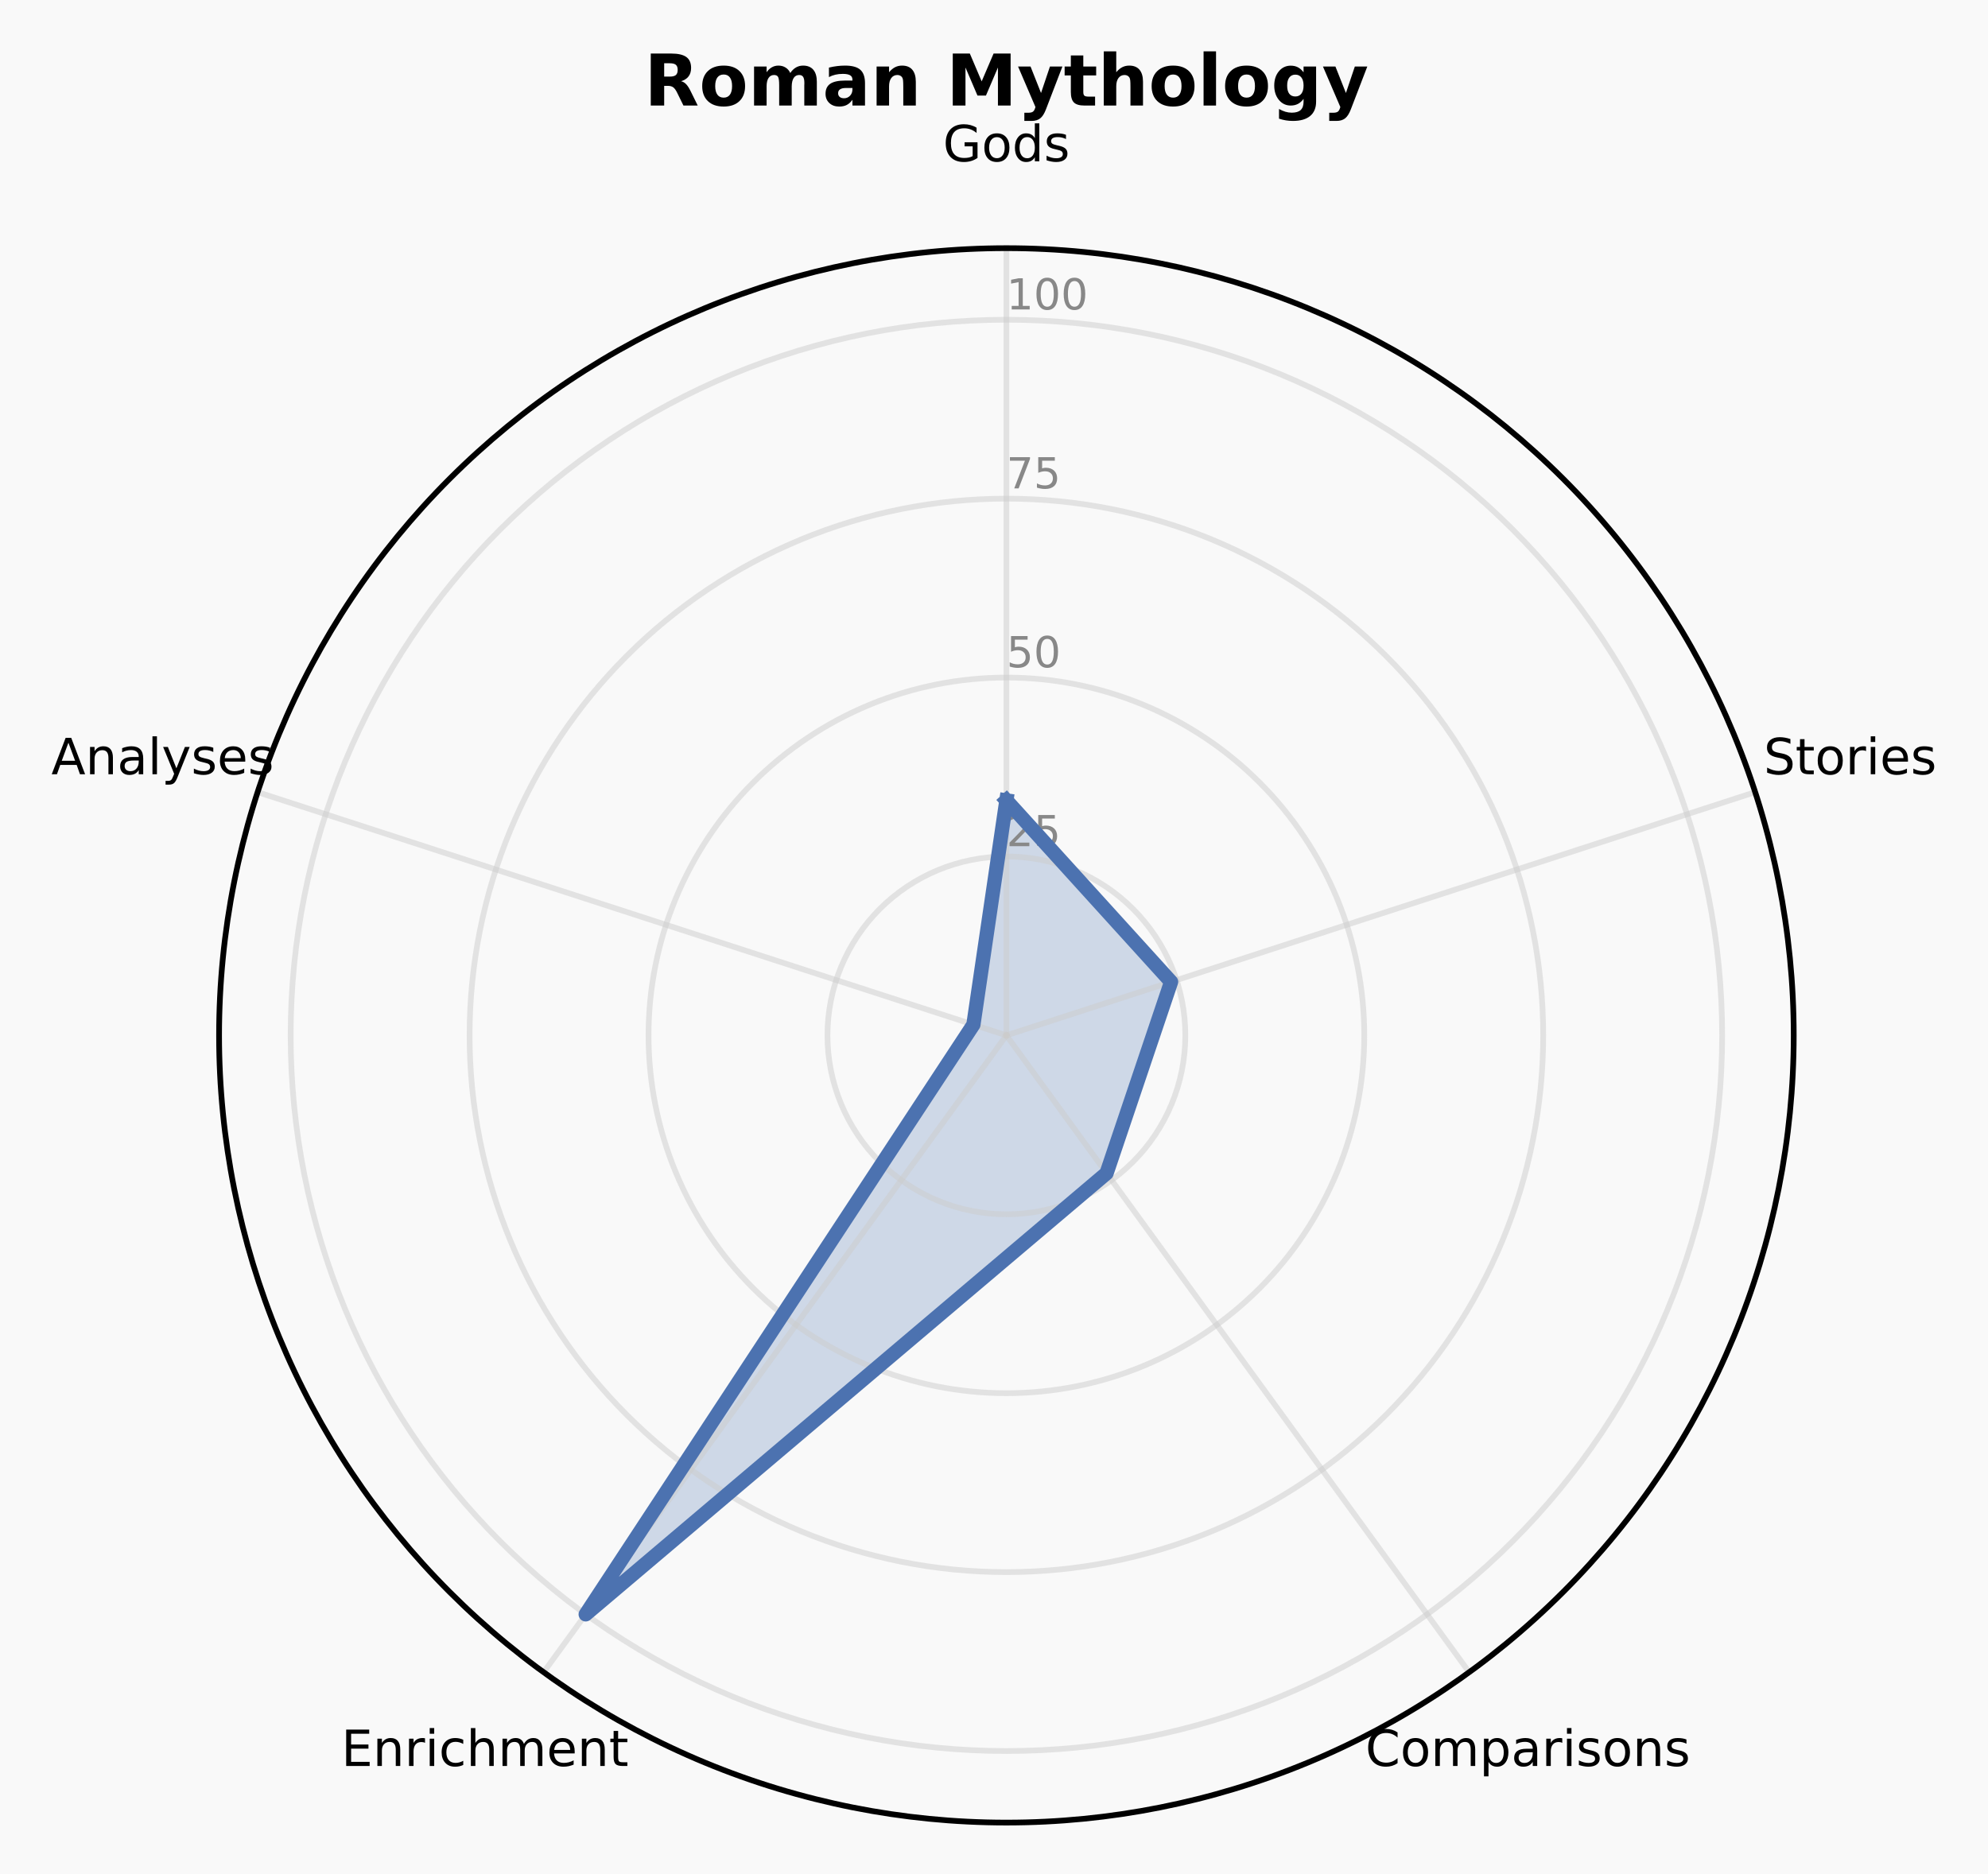
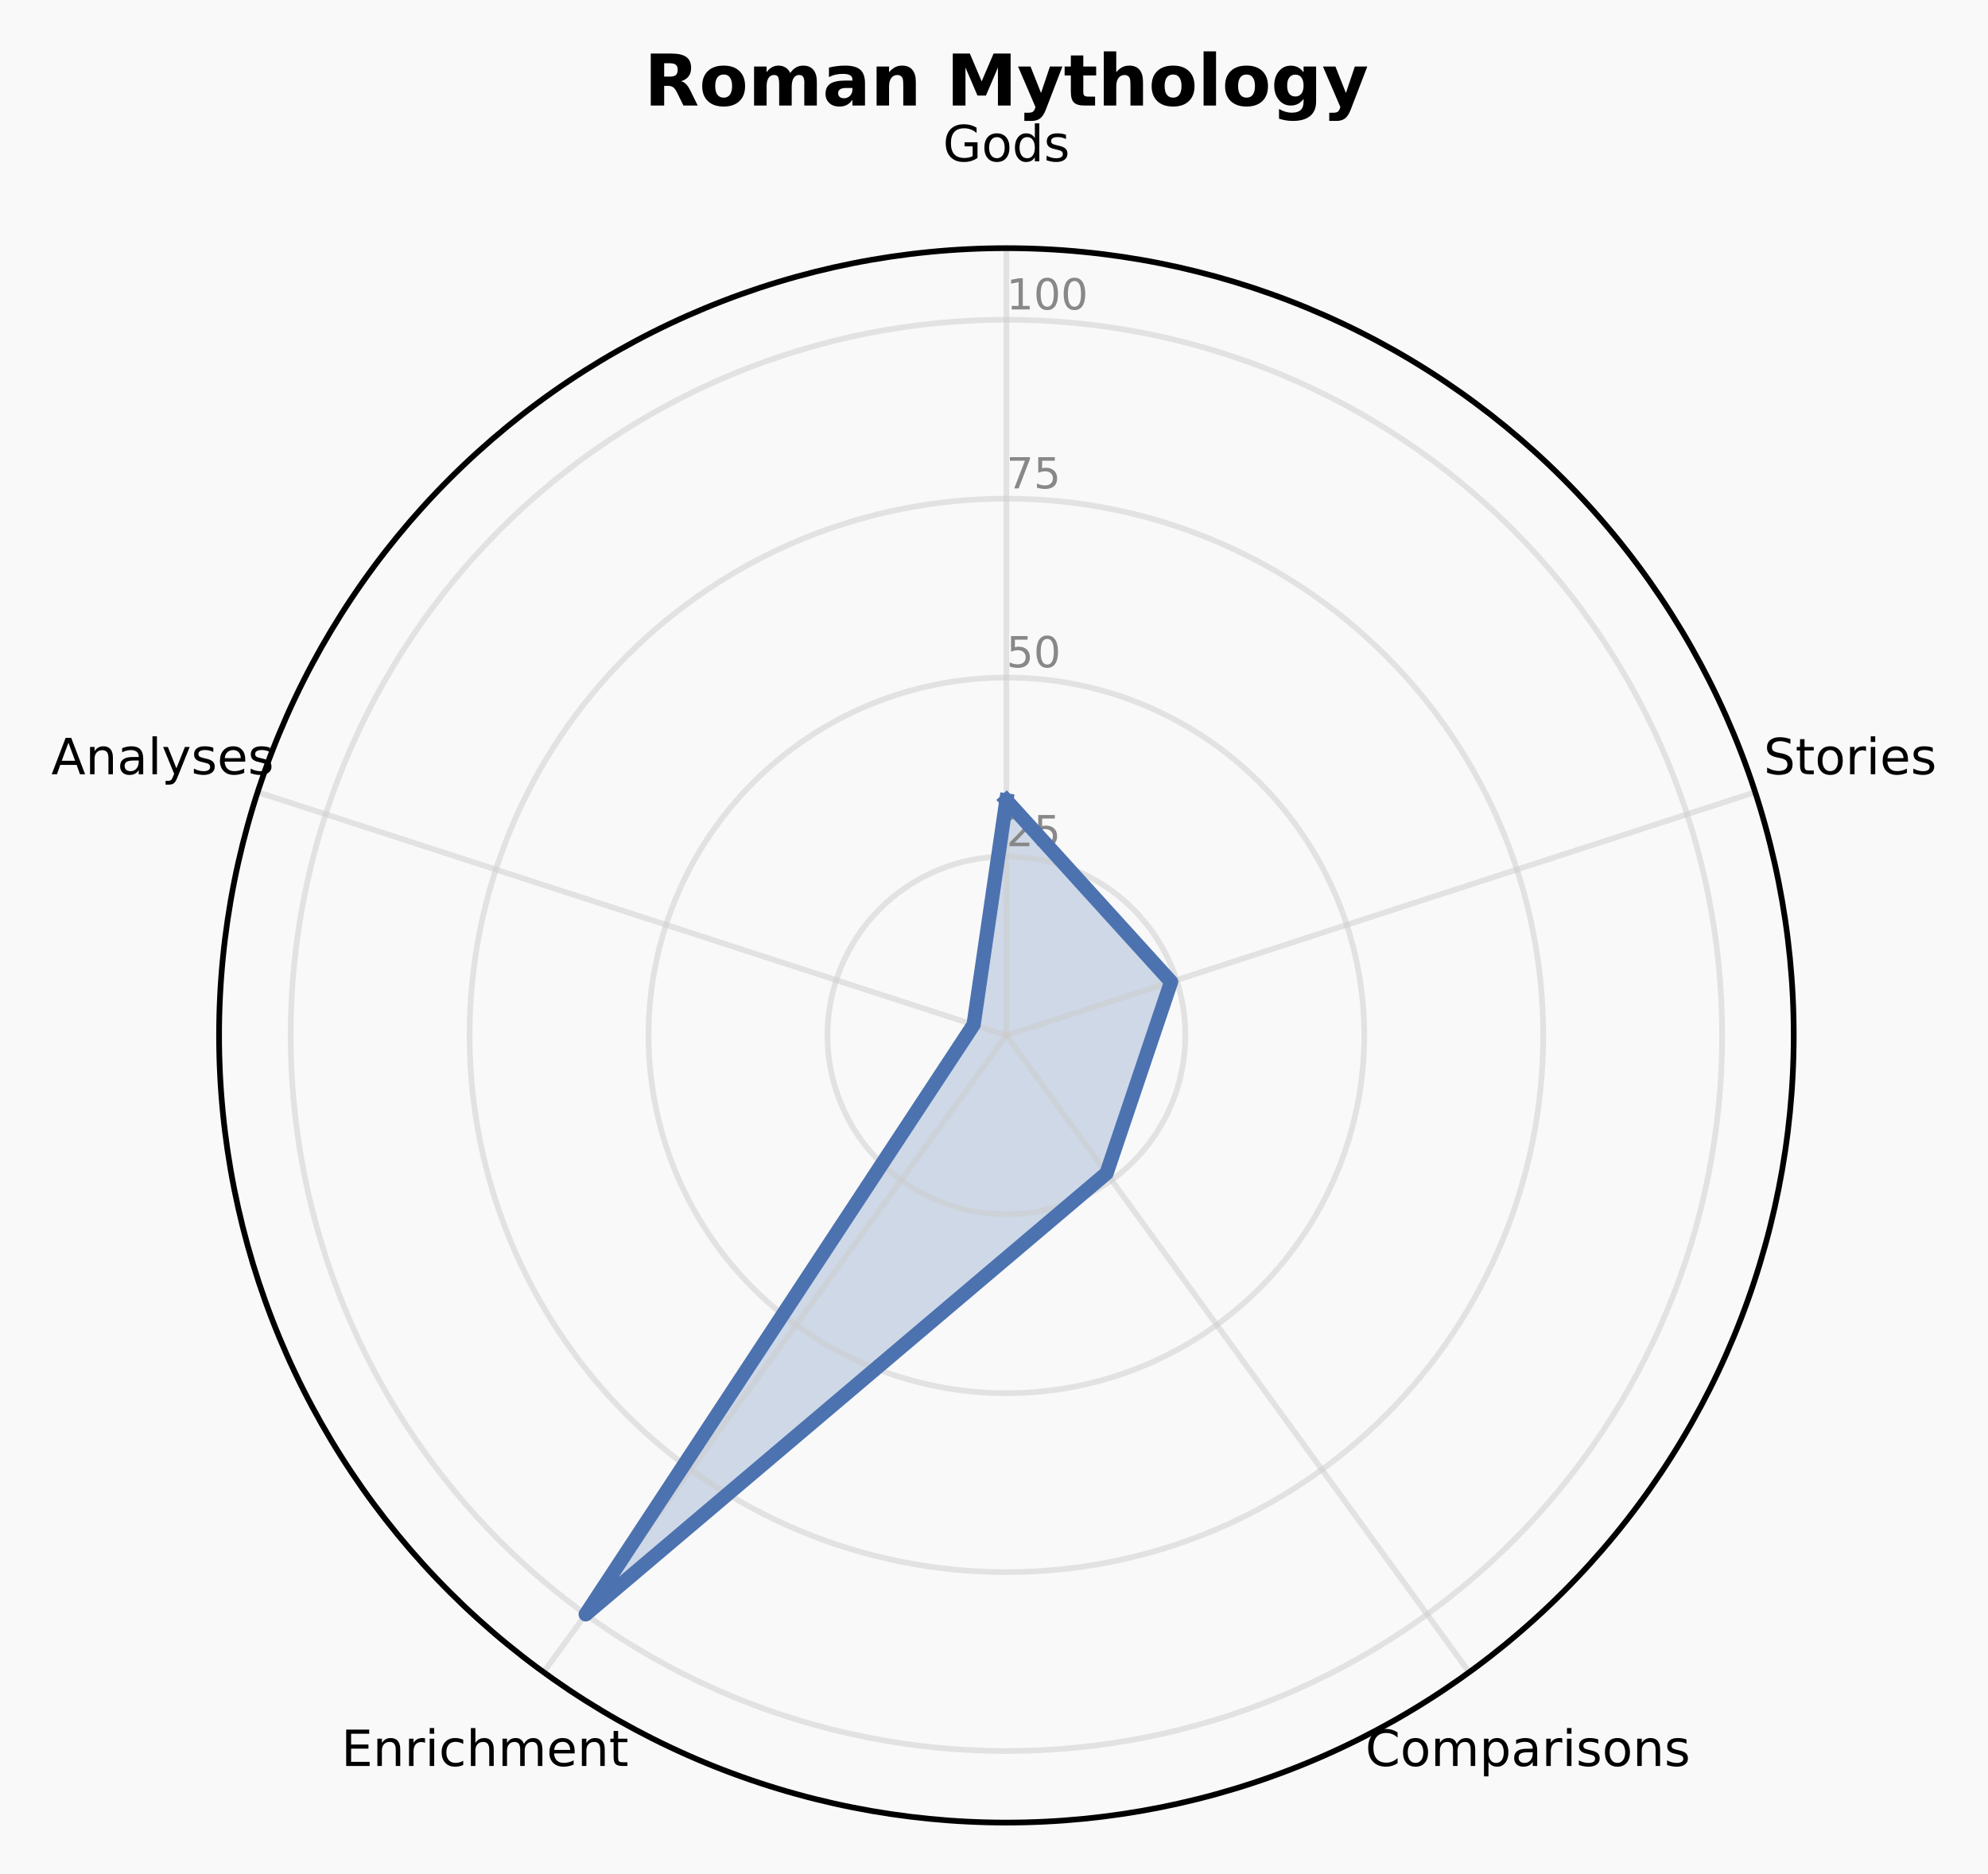
<svg xmlns="http://www.w3.org/2000/svg" xmlns:xlink="http://www.w3.org/1999/xlink" width="278.709pt" height="262.758pt" viewBox="0 0 278.709 262.758" version="1.1">
  <defs>
    <style type="text/css">*{stroke-linejoin: round; stroke-linecap: butt}</style>
  </defs>
  <g id="figure_1">
    <g id="patch_1">
      <path d="M 0 262.758  L 278.709 262.758  L 278.709 0  L 0 0  z " style="fill: #f9f9f9" />
    </g>
    <g id="axes_1">
      <g id="patch_2">
        <path d="M 251.473 145.178  C 251.473 130.683 248.618 116.329 243.071 102.938  C 237.524 89.546 229.393 77.377 219.143 67.128  C 208.894 56.878 196.725 48.748 183.334 43.201  C 169.942 37.654 155.588 34.798 141.093 34.798  C 126.598 34.798 112.244 37.654 98.853 43.201  C 85.461 48.748 73.293 56.878 63.043 67.128  C 52.794 77.377 44.663 89.546 39.116 102.938  C 33.569 116.329 30.714 130.683 30.714 145.178  C 30.714 159.673 33.569 174.027 39.116 187.418  C 44.663 200.81 52.794 212.979 63.043 223.228  C 73.293 233.478 85.461 241.609 98.853 247.155  C 112.244 252.702 126.598 255.558 141.093 255.558  C 155.588 255.558 169.942 252.702 183.334 247.155  C 196.725 241.609 208.894 233.478 219.143 223.228  C 229.393 212.979 237.524 200.81 243.071 187.418  C 248.618 174.027 251.473 159.673 251.473 145.178  M 141.093 145.178  C 141.093 145.178 141.093 145.178 141.093 145.178  C 141.093 145.178 141.093 145.178 141.093 145.178  C 141.093 145.178 141.093 145.178 141.093 145.178  C 141.093 145.178 141.093 145.178 141.093 145.178  C 141.093 145.178 141.093 145.178 141.093 145.178  C 141.093 145.178 141.093 145.178 141.093 145.178  C 141.093 145.178 141.093 145.178 141.093 145.178  C 141.093 145.178 141.093 145.178 141.093 145.178  C 141.093 145.178 141.093 145.178 141.093 145.178  C 141.093 145.178 141.093 145.178 141.093 145.178  C 141.093 145.178 141.093 145.178 141.093 145.178  C 141.093 145.178 141.093 145.178 141.093 145.178  C 141.093 145.178 141.093 145.178 141.093 145.178  C 141.093 145.178 141.093 145.178 141.093 145.178  C 141.093 145.178 141.093 145.178 141.093 145.178  C 141.093 145.178 141.093 145.178 141.093 145.178  z " style="fill: #f9f9f9" />
      </g>
      <g id="patch_3">
-         <path d="M 141.093 112.229  L 164.182 137.676  L 155.136 164.507  L 82.112 226.359  L 136.466 143.675  z " clip-path="url(#p722457f971)" style="fill: #4c72b0; opacity: 0.25; stroke: #4c72b0; stroke-linejoin: miter" />
+         <path d="M 141.093 112.229  L 164.182 137.676  L 155.136 164.507  L 82.112 226.359  L 136.494 143.684  z " clip-path="url(#p45b929220a)" style="fill: #4c72b0; opacity: 0.25; stroke: #4c72b0; stroke-linejoin: miter" />
      </g>
      <g id="matplotlib.axis_1">
        <g id="xtick_1">
          <g id="line2d_1">
-             <path d="M 141.093 145.178  L 141.093 34.798  " clip-path="url(#p722457f971)" style="fill: none; stroke: #cccccc; stroke-opacity: 0.5; stroke-width: 0.8; stroke-linecap: square" />
+             <path d="M 141.093 145.178  L 141.093 34.798  " clip-path="url(#p45b929220a)" style="fill: none; stroke: #cccccc; stroke-opacity: 0.5; stroke-width: 0.8; stroke-linecap: square" />
          </g>
          <g id="text_1">
            <g transform="translate(132.1945 22.61707) scale(0.07 -0.07)">
              <defs>
                <path id="DejaVuSans-2a" d="M 3809 666  L 3809 1919  L 2778 1919  L 2778 2438  L 4434 2438  L 4434 434  Q 4069 175 3628 42  Q 3188 -91 2688 -91  Q 1594 -91 976 548  Q 359 1188 359 2328  Q 359 3472 976 4111  Q 1594 4750 2688 4750  Q 3144 4750 3555 4637  Q 3966 4525 4313 4306  L 4313 3634  Q 3963 3931 3569 4081  Q 3175 4231 2741 4231  Q 1884 4231 1454 3753  Q 1025 3275 1025 2328  Q 1025 1384 1454 906  Q 1884 428 2741 428  Q 3075 428 3337 486  Q 3600 544 3809 666  z " transform="scale(0.015625)" />
                <path id="DejaVuSans-52" d="M 1959 3097  Q 1497 3097 1228 2736  Q 959 2375 959 1747  Q 959 1119 1226 758  Q 1494 397 1959 397  Q 2419 397 2687 759  Q 2956 1122 2956 1747  Q 2956 2369 2687 2733  Q 2419 3097 1959 3097  z M 1959 3584  Q 2709 3584 3137 3096  Q 3566 2609 3566 1747  Q 3566 888 3137 398  Q 2709 -91 1959 -91  Q 1206 -91 779 398  Q 353 888 353 1747  Q 353 2609 779 3096  Q 1206 3584 1959 3584  z " transform="scale(0.015625)" />
                <path id="DejaVuSans-47" d="M 2906 2969  L 2906 4863  L 3481 4863  L 3481 0  L 2906 0  L 2906 525  Q 2725 213 2448 61  Q 2172 -91 1784 -91  Q 1150 -91 751 415  Q 353 922 353 1747  Q 353 2572 751 3078  Q 1150 3584 1784 3584  Q 2172 3584 2448 3432  Q 2725 3281 2906 2969  z M 947 1747  Q 947 1113 1208 752  Q 1469 391 1925 391  Q 2381 391 2643 752  Q 2906 1113 2906 1747  Q 2906 2381 2643 2742  Q 2381 3103 1925 3103  Q 1469 3103 1208 2742  Q 947 2381 947 1747  z " transform="scale(0.015625)" />
                <path id="DejaVuSans-56" d="M 2834 3397  L 2834 2853  Q 2591 2978 2328 3040  Q 2066 3103 1784 3103  Q 1356 3103 1142 2972  Q 928 2841 928 2578  Q 928 2378 1081 2264  Q 1234 2150 1697 2047  L 1894 2003  Q 2506 1872 2764 1633  Q 3022 1394 3022 966  Q 3022 478 2636 193  Q 2250 -91 1575 -91  Q 1294 -91 989 -36  Q 684 19 347 128  L 347 722  Q 666 556 975 473  Q 1284 391 1588 391  Q 1994 391 2212 530  Q 2431 669 2431 922  Q 2431 1156 2273 1281  Q 2116 1406 1581 1522  L 1381 1569  Q 847 1681 609 1914  Q 372 2147 372 2553  Q 372 3047 722 3315  Q 1072 3584 1716 3584  Q 2034 3584 2315 3537  Q 2597 3491 2834 3397  z " transform="scale(0.015625)" />
              </defs>
              <use xlink:href="#DejaVuSans-2a" />
              <use xlink:href="#DejaVuSans-52" transform="translate(77.48438 0)" />
              <use xlink:href="#DejaVuSans-47" transform="translate(138.6719 0)" />
              <use xlink:href="#DejaVuSans-56" transform="translate(202.1562 0)" />
            </g>
          </g>
        </g>
        <g id="xtick_2">
          <g id="line2d_2">
-             <path d="M 141.093 145.178  L 246.07 111.069  " clip-path="url(#p722457f971)" style="fill: none; stroke: #cccccc; stroke-opacity: 0.5; stroke-width: 0.8; stroke-linecap: square" />
+             <path d="M 141.093 145.178  L 246.07 111.069  " clip-path="url(#p45b929220a)" style="fill: none; stroke: #cccccc; stroke-opacity: 0.5; stroke-width: 0.8; stroke-linecap: square" />
          </g>
          <g id="text_2">
            <g transform="translate(247.2616 108.5613) scale(0.07 -0.07)">
              <defs>
                <path id="DejaVuSans-36" d="M 3425 4513  L 3425 3897  Q 3066 4069 2747 4153  Q 2428 4238 2131 4238  Q 1616 4238 1336 4038  Q 1056 3838 1056 3469  Q 1056 3159 1242 3001  Q 1428 2844 1947 2747  L 2328 2669  Q 3034 2534 3370 2195  Q 3706 1856 3706 1288  Q 3706 609 3251 259  Q 2797 -91 1919 -91  Q 1588 -91 1214 -16  Q 841 59 441 206  L 441 856  Q 825 641 1194 531  Q 1563 422 1919 422  Q 2459 422 2753 634  Q 3047 847 3047 1241  Q 3047 1584 2836 1778  Q 2625 1972 2144 2069  L 1759 2144  Q 1053 2284 737 2584  Q 422 2884 422 3419  Q 422 4038 858 4394  Q 1294 4750 2059 4750  Q 2388 4750 2728 4690  Q 3069 4631 3425 4513  z " transform="scale(0.015625)" />
                <path id="DejaVuSans-57" d="M 1172 4494  L 1172 3500  L 2356 3500  L 2356 3053  L 1172 3053  L 1172 1153  Q 1172 725 1289 603  Q 1406 481 1766 481  L 2356 481  L 2356 0  L 1766 0  Q 1100 0 847 248  Q 594 497 594 1153  L 594 3053  L 172 3053  L 172 3500  L 594 3500  L 594 4494  L 1172 4494  z " transform="scale(0.015625)" />
                <path id="DejaVuSans-55" d="M 2631 2963  Q 2534 3019 2420 3045  Q 2306 3072 2169 3072  Q 1681 3072 1420 2755  Q 1159 2438 1159 1844  L 1159 0  L 581 0  L 581 3500  L 1159 3500  L 1159 2956  Q 1341 3275 1631 3429  Q 1922 3584 2338 3584  Q 2397 3584 2469 3576  Q 2541 3569 2628 3553  L 2631 2963  z " transform="scale(0.015625)" />
                <path id="DejaVuSans-4c" d="M 603 3500  L 1178 3500  L 1178 0  L 603 0  L 603 3500  z M 603 4863  L 1178 4863  L 1178 4134  L 603 4134  L 603 4863  z " transform="scale(0.015625)" />
                <path id="DejaVuSans-48" d="M 3597 1894  L 3597 1613  L 953 1613  Q 991 1019 1311 708  Q 1631 397 2203 397  Q 2534 397 2845 478  Q 3156 559 3463 722  L 3463 178  Q 3153 47 2828 -22  Q 2503 -91 2169 -91  Q 1331 -91 842 396  Q 353 884 353 1716  Q 353 2575 817 3079  Q 1281 3584 2069 3584  Q 2775 3584 3186 3129  Q 3597 2675 3597 1894  z M 3022 2063  Q 3016 2534 2758 2815  Q 2500 3097 2075 3097  Q 1594 3097 1305 2825  Q 1016 2553 972 2059  L 3022 2063  z " transform="scale(0.015625)" />
              </defs>
              <use xlink:href="#DejaVuSans-36" />
              <use xlink:href="#DejaVuSans-57" transform="translate(63.48438 0)" />
              <use xlink:href="#DejaVuSans-52" transform="translate(102.6875 0)" />
              <use xlink:href="#DejaVuSans-55" transform="translate(163.875 0)" />
              <use xlink:href="#DejaVuSans-4c" transform="translate(204.9844 0)" />
              <use xlink:href="#DejaVuSans-48" transform="translate(232.7656 0)" />
              <use xlink:href="#DejaVuSans-56" transform="translate(294.2969 0)" />
            </g>
          </g>
        </g>
        <g id="xtick_3">
          <g id="line2d_3">
-             <path d="M 141.093 145.178  L 205.973 234.477  " clip-path="url(#p722457f971)" style="fill: none; stroke: #cccccc; stroke-opacity: 0.5; stroke-width: 0.8; stroke-linecap: square" />
+             <path d="M 141.093 145.178  L 205.973 234.477  " clip-path="url(#p45b929220a)" style="fill: none; stroke: #cccccc; stroke-opacity: 0.5; stroke-width: 0.8; stroke-linecap: square" />
          </g>
          <g id="text_3">
            <g transform="translate(191.4228 247.6219) scale(0.07 -0.07)">
              <defs>
                <path id="DejaVuSans-26" d="M 4122 4306  L 4122 3641  Q 3803 3938 3442 4084  Q 3081 4231 2675 4231  Q 1875 4231 1450 3742  Q 1025 3253 1025 2328  Q 1025 1406 1450 917  Q 1875 428 2675 428  Q 3081 428 3442 575  Q 3803 722 4122 1019  L 4122 359  Q 3791 134 3420 21  Q 3050 -91 2638 -91  Q 1578 -91 968 557  Q 359 1206 359 2328  Q 359 3453 968 4101  Q 1578 4750 2638 4750  Q 3056 4750 3426 4639  Q 3797 4528 4122 4306  z " transform="scale(0.015625)" />
                <path id="DejaVuSans-50" d="M 3328 2828  Q 3544 3216 3844 3400  Q 4144 3584 4550 3584  Q 5097 3584 5394 3201  Q 5691 2819 5691 2113  L 5691 0  L 5113 0  L 5113 2094  Q 5113 2597 4934 2840  Q 4756 3084 4391 3084  Q 3944 3084 3684 2787  Q 3425 2491 3425 1978  L 3425 0  L 2847 0  L 2847 2094  Q 2847 2600 2669 2842  Q 2491 3084 2119 3084  Q 1678 3084 1418 2786  Q 1159 2488 1159 1978  L 1159 0  L 581 0  L 581 3500  L 1159 3500  L 1159 2956  Q 1356 3278 1631 3431  Q 1906 3584 2284 3584  Q 2666 3584 2933 3390  Q 3200 3197 3328 2828  z " transform="scale(0.015625)" />
                <path id="DejaVuSans-53" d="M 1159 525  L 1159 -1331  L 581 -1331  L 581 3500  L 1159 3500  L 1159 2969  Q 1341 3281 1617 3432  Q 1894 3584 2278 3584  Q 2916 3584 3314 3078  Q 3713 2572 3713 1747  Q 3713 922 3314 415  Q 2916 -91 2278 -91  Q 1894 -91 1617 61  Q 1341 213 1159 525  z M 3116 1747  Q 3116 2381 2855 2742  Q 2594 3103 2138 3103  Q 1681 3103 1420 2742  Q 1159 2381 1159 1747  Q 1159 1113 1420 752  Q 1681 391 2138 391  Q 2594 391 2855 752  Q 3116 1113 3116 1747  z " transform="scale(0.015625)" />
                <path id="DejaVuSans-44" d="M 2194 1759  Q 1497 1759 1228 1600  Q 959 1441 959 1056  Q 959 750 1161 570  Q 1363 391 1709 391  Q 2188 391 2477 730  Q 2766 1069 2766 1631  L 2766 1759  L 2194 1759  z M 3341 1997  L 3341 0  L 2766 0  L 2766 531  Q 2569 213 2275 61  Q 1981 -91 1556 -91  Q 1019 -91 701 211  Q 384 513 384 1019  Q 384 1609 779 1909  Q 1175 2209 1959 2209  L 2766 2209  L 2766 2266  Q 2766 2663 2505 2880  Q 2244 3097 1772 3097  Q 1472 3097 1187 3025  Q 903 2953 641 2809  L 641 3341  Q 956 3463 1253 3523  Q 1550 3584 1831 3584  Q 2591 3584 2966 3190  Q 3341 2797 3341 1997  z " transform="scale(0.015625)" />
                <path id="DejaVuSans-51" d="M 3513 2113  L 3513 0  L 2938 0  L 2938 2094  Q 2938 2591 2744 2837  Q 2550 3084 2163 3084  Q 1697 3084 1428 2787  Q 1159 2491 1159 1978  L 1159 0  L 581 0  L 581 3500  L 1159 3500  L 1159 2956  Q 1366 3272 1645 3428  Q 1925 3584 2291 3584  Q 2894 3584 3203 3211  Q 3513 2838 3513 2113  z " transform="scale(0.015625)" />
              </defs>
              <use xlink:href="#DejaVuSans-26" />
              <use xlink:href="#DejaVuSans-52" transform="translate(69.82812 0)" />
              <use xlink:href="#DejaVuSans-50" transform="translate(131.0156 0)" />
              <use xlink:href="#DejaVuSans-53" transform="translate(228.4219 0)" />
              <use xlink:href="#DejaVuSans-44" transform="translate(291.9062 0)" />
              <use xlink:href="#DejaVuSans-55" transform="translate(353.1875 0)" />
              <use xlink:href="#DejaVuSans-4c" transform="translate(394.2969 0)" />
              <use xlink:href="#DejaVuSans-56" transform="translate(422.0781 0)" />
              <use xlink:href="#DejaVuSans-52" transform="translate(474.1719 0)" />
              <use xlink:href="#DejaVuSans-51" transform="translate(535.3594 0)" />
              <use xlink:href="#DejaVuSans-56" transform="translate(598.7344 0)" />
            </g>
          </g>
        </g>
        <g id="xtick_4">
          <g id="line2d_4">
-             <path d="M 141.093 145.178  L 76.214 234.477  " clip-path="url(#p722457f971)" style="fill: none; stroke: #cccccc; stroke-opacity: 0.5; stroke-width: 0.8; stroke-linecap: square" />
+             <path d="M 141.093 145.178  L 76.214 234.477  " clip-path="url(#p45b929220a)" style="fill: none; stroke: #cccccc; stroke-opacity: 0.5; stroke-width: 0.8; stroke-linecap: square" />
          </g>
          <g id="text_4">
            <g transform="translate(47.8483 247.6219) scale(0.07 -0.07)">
              <defs>
                <path id="DejaVuSans-28" d="M 628 4666  L 3578 4666  L 3578 4134  L 1259 4134  L 1259 2753  L 3481 2753  L 3481 2222  L 1259 2222  L 1259 531  L 3634 531  L 3634 0  L 628 0  L 628 4666  z " transform="scale(0.015625)" />
                <path id="DejaVuSans-46" d="M 3122 3366  L 3122 2828  Q 2878 2963 2633 3030  Q 2388 3097 2138 3097  Q 1578 3097 1268 2742  Q 959 2388 959 1747  Q 959 1106 1268 751  Q 1578 397 2138 397  Q 2388 397 2633 464  Q 2878 531 3122 666  L 3122 134  Q 2881 22 2623 -34  Q 2366 -91 2075 -91  Q 1284 -91 818 406  Q 353 903 353 1747  Q 353 2603 823 3093  Q 1294 3584 2113 3584  Q 2378 3584 2631 3529  Q 2884 3475 3122 3366  z " transform="scale(0.015625)" />
                <path id="DejaVuSans-4b" d="M 3513 2113  L 3513 0  L 2938 0  L 2938 2094  Q 2938 2591 2744 2837  Q 2550 3084 2163 3084  Q 1697 3084 1428 2787  Q 1159 2491 1159 1978  L 1159 0  L 581 0  L 581 4863  L 1159 4863  L 1159 2956  Q 1366 3272 1645 3428  Q 1925 3584 2291 3584  Q 2894 3584 3203 3211  Q 3513 2838 3513 2113  z " transform="scale(0.015625)" />
              </defs>
              <use xlink:href="#DejaVuSans-28" />
              <use xlink:href="#DejaVuSans-51" transform="translate(63.1875 0)" />
              <use xlink:href="#DejaVuSans-55" transform="translate(126.5625 0)" />
              <use xlink:href="#DejaVuSans-4c" transform="translate(167.6719 0)" />
              <use xlink:href="#DejaVuSans-46" transform="translate(195.4531 0)" />
              <use xlink:href="#DejaVuSans-4b" transform="translate(250.4375 0)" />
              <use xlink:href="#DejaVuSans-50" transform="translate(313.8125 0)" />
              <use xlink:href="#DejaVuSans-48" transform="translate(411.2188 0)" />
              <use xlink:href="#DejaVuSans-51" transform="translate(472.75 0)" />
              <use xlink:href="#DejaVuSans-57" transform="translate(536.125 0)" />
            </g>
          </g>
        </g>
        <g id="xtick_5">
          <g id="line2d_5">
-             <path d="M 141.093 145.178  L 36.116 111.069  " clip-path="url(#p722457f971)" style="fill: none; stroke: #cccccc; stroke-opacity: 0.5; stroke-width: 0.8; stroke-linecap: square" />
+             <path d="M 141.093 145.178  L 36.116 111.069  " clip-path="url(#p45b929220a)" style="fill: none; stroke: #cccccc; stroke-opacity: 0.5; stroke-width: 0.8; stroke-linecap: square" />
          </g>
          <g id="text_5">
            <g transform="translate(7.2 108.5613) scale(0.07 -0.07)">
              <defs>
                <path id="DejaVuSans-24" d="M 2188 4044  L 1331 1722  L 3047 1722  L 2188 4044  z M 1831 4666  L 2547 4666  L 4325 0  L 3669 0  L 3244 1197  L 1141 1197  L 716 0  L 50 0  L 1831 4666  z " transform="scale(0.015625)" />
                <path id="DejaVuSans-4f" d="M 603 4863  L 1178 4863  L 1178 0  L 603 0  L 603 4863  z " transform="scale(0.015625)" />
                <path id="DejaVuSans-5c" d="M 2059 -325  Q 1816 -950 1584 -1140  Q 1353 -1331 966 -1331  L 506 -1331  L 506 -850  L 844 -850  Q 1081 -850 1212 -737  Q 1344 -625 1503 -206  L 1606 56  L 191 3500  L 800 3500  L 1894 763  L 2988 3500  L 3597 3500  L 2059 -325  z " transform="scale(0.015625)" />
              </defs>
              <use xlink:href="#DejaVuSans-24" />
              <use xlink:href="#DejaVuSans-51" transform="translate(68.40625 0)" />
              <use xlink:href="#DejaVuSans-44" transform="translate(131.7812 0)" />
              <use xlink:href="#DejaVuSans-4f" transform="translate(193.0625 0)" />
              <use xlink:href="#DejaVuSans-5c" transform="translate(220.8438 0)" />
              <use xlink:href="#DejaVuSans-56" transform="translate(280.0312 0)" />
              <use xlink:href="#DejaVuSans-48" transform="translate(332.125 0)" />
              <use xlink:href="#DejaVuSans-56" transform="translate(393.6562 0)" />
            </g>
          </g>
        </g>
      </g>
      <g id="matplotlib.axis_2">
        <g id="ytick_1">
          <g id="line2d_6">
-             <path d="M 141.093 120.092  C 144.388 120.092 147.65 120.741 150.693 122.001  C 153.737 123.262 156.503 125.11 158.832 127.439  C 161.161 129.769 163.009 132.534 164.27 135.578  C 165.531 138.621 166.18 141.884 166.18 145.178  C 166.18 148.472 165.531 151.735 164.27 154.778  C 163.009 157.822 161.161 160.587 158.832 162.917  C 156.503 165.246 153.737 167.094 150.693 168.355  C 147.65 169.615 144.388 170.264 141.093 170.264  C 137.799 170.264 134.537 169.615 131.493 168.355  C 128.45 167.094 125.684 165.246 123.355 162.917  C 121.025 160.587 119.177 157.822 117.917 154.778  C 116.656 151.735 116.007 148.472 116.007 145.178  C 116.007 141.884 116.656 138.621 117.917 135.578  C 119.177 132.534 121.025 129.769 123.355 127.439  C 125.684 125.11 128.45 123.262 131.493 122.001  C 134.537 120.741 137.799 120.092 141.093 120.092  " clip-path="url(#p722457f971)" style="fill: none; stroke: #cccccc; stroke-opacity: 0.5; stroke-width: 0.8; stroke-linecap: square" />
+             <path d="M 141.093 120.092  C 144.388 120.092 147.65 120.741 150.693 122.001  C 153.737 123.262 156.503 125.11 158.832 127.439  C 161.161 129.769 163.009 132.534 164.27 135.578  C 165.531 138.621 166.18 141.884 166.18 145.178  C 166.18 148.472 165.531 151.735 164.27 154.778  C 163.009 157.822 161.161 160.587 158.832 162.917  C 156.503 165.246 153.737 167.094 150.693 168.355  C 147.65 169.615 144.388 170.264 141.093 170.264  C 137.799 170.264 134.537 169.615 131.493 168.355  C 128.45 167.094 125.684 165.246 123.355 162.917  C 121.025 160.587 119.177 157.822 117.917 154.778  C 116.656 151.735 116.007 148.472 116.007 145.178  C 116.007 141.884 116.656 138.621 117.917 135.578  C 119.177 132.534 121.025 129.769 123.355 127.439  C 125.684 125.11 128.45 123.262 131.493 122.001  C 134.537 120.741 137.799 120.092 141.093 120.092  " clip-path="url(#p45b929220a)" style="fill: none; stroke: #cccccc; stroke-opacity: 0.5; stroke-width: 0.8; stroke-linecap: square" />
          </g>
          <g id="text_6">
            <g style="fill: #888888" transform="translate(141.0933 118.6504) scale(0.06 -0.06)">
              <defs>
                <path id="DejaVuSans-15" d="M 1228 531  L 3431 531  L 3431 0  L 469 0  L 469 531  Q 828 903 1448 1529  Q 2069 2156 2228 2338  Q 2531 2678 2651 2914  Q 2772 3150 2772 3378  Q 2772 3750 2511 3984  Q 2250 4219 1831 4219  Q 1534 4219 1204 4116  Q 875 4013 500 3803  L 500 4441  Q 881 4594 1212 4672  Q 1544 4750 1819 4750  Q 2544 4750 2975 4387  Q 3406 4025 3406 3419  Q 3406 3131 3298 2873  Q 3191 2616 2906 2266  Q 2828 2175 2409 1742  Q 1991 1309 1228 531  z " transform="scale(0.015625)" />
                <path id="DejaVuSans-18" d="M 691 4666  L 3169 4666  L 3169 4134  L 1269 4134  L 1269 2991  Q 1406 3038 1543 3061  Q 1681 3084 1819 3084  Q 2600 3084 3056 2656  Q 3513 2228 3513 1497  Q 3513 744 3044 326  Q 2575 -91 1722 -91  Q 1428 -91 1123 -41  Q 819 9 494 109  L 494 744  Q 775 591 1075 516  Q 1375 441 1709 441  Q 2250 441 2565 725  Q 2881 1009 2881 1497  Q 2881 1984 2565 2268  Q 2250 2553 1709 2553  Q 1456 2553 1204 2497  Q 953 2441 691 2322  L 691 4666  z " transform="scale(0.015625)" />
              </defs>
              <use xlink:href="#DejaVuSans-15" />
              <use xlink:href="#DejaVuSans-18" transform="translate(63.625 0)" />
            </g>
          </g>
        </g>
        <g id="ytick_2">
          <g id="line2d_7">
-             <path d="M 141.093 95.005  C 147.682 95.005 154.206 96.303 160.293 98.825  C 166.381 101.346 171.912 105.042 176.571 109.701  C 181.229 114.36 184.925 119.891 187.447 125.978  C 189.968 132.065 191.266 138.589 191.266 145.178  C 191.266 151.767 189.968 158.291 187.447 164.378  C 184.925 170.465 181.229 175.997 176.571 180.655  C 171.912 185.314 166.381 189.01 160.293 191.531  C 154.206 194.053 147.682 195.351 141.093 195.351  C 134.505 195.351 127.98 194.053 121.893 191.531  C 115.806 189.01 110.275 185.314 105.616 180.655  C 100.957 175.997 97.261 170.465 94.74 164.378  C 92.219 158.291 90.921 151.767 90.921 145.178  C 90.921 138.589 92.219 132.065 94.74 125.978  C 97.261 119.891 100.957 114.36 105.616 109.701  C 110.275 105.042 115.806 101.346 121.893 98.825  C 127.98 96.303 134.505 95.005 141.093 95.005  " clip-path="url(#p722457f971)" style="fill: none; stroke: #cccccc; stroke-opacity: 0.5; stroke-width: 0.8; stroke-linecap: square" />
+             <path d="M 141.093 95.005  C 147.682 95.005 154.206 96.303 160.293 98.825  C 166.381 101.346 171.912 105.042 176.571 109.701  C 181.229 114.36 184.925 119.891 187.447 125.978  C 189.968 132.065 191.266 138.589 191.266 145.178  C 191.266 151.767 189.968 158.291 187.447 164.378  C 184.925 170.465 181.229 175.997 176.571 180.655  C 171.912 185.314 166.381 189.01 160.293 191.531  C 154.206 194.053 147.682 195.351 141.093 195.351  C 134.505 195.351 127.98 194.053 121.893 191.531  C 115.806 189.01 110.275 185.314 105.616 180.655  C 100.957 175.997 97.261 170.465 94.74 164.378  C 92.219 158.291 90.921 151.767 90.921 145.178  C 90.921 138.589 92.219 132.065 94.74 125.978  C 97.261 119.891 100.957 114.36 105.616 109.701  C 110.275 105.042 115.806 101.346 121.893 98.825  C 127.98 96.303 134.505 95.005 141.093 95.005  " clip-path="url(#p45b929220a)" style="fill: none; stroke: #cccccc; stroke-opacity: 0.5; stroke-width: 0.8; stroke-linecap: square" />
          </g>
          <g id="text_7">
            <g style="fill: #888888" transform="translate(141.0933 93.56408) scale(0.06 -0.06)">
              <defs>
                <path id="DejaVuSans-13" d="M 2034 4250  Q 1547 4250 1301 3770  Q 1056 3291 1056 2328  Q 1056 1369 1301 889  Q 1547 409 2034 409  Q 2525 409 2770 889  Q 3016 1369 3016 2328  Q 3016 3291 2770 3770  Q 2525 4250 2034 4250  z M 2034 4750  Q 2819 4750 3233 4129  Q 3647 3509 3647 2328  Q 3647 1150 3233 529  Q 2819 -91 2034 -91  Q 1250 -91 836 529  Q 422 1150 422 2328  Q 422 3509 836 4129  Q 1250 4750 2034 4750  z " transform="scale(0.015625)" />
              </defs>
              <use xlink:href="#DejaVuSans-18" />
              <use xlink:href="#DejaVuSans-13" transform="translate(63.625 0)" />
            </g>
          </g>
        </g>
        <g id="ytick_3">
          <g id="line2d_8">
-             <path d="M 141.093 69.919  C 150.976 69.919 160.763 71.866 169.894 75.648  C 179.024 79.43 187.321 84.974 194.309 91.962  C 201.298 98.95 206.841 107.247 210.623 116.378  C 214.405 125.508 216.352 135.295 216.352 145.178  C 216.352 155.061 214.405 164.848 210.623 173.978  C 206.841 183.109 201.298 191.406 194.309 198.394  C 187.321 205.382 179.024 210.926 169.894 214.708  C 160.763 218.49 150.976 220.437 141.093 220.437  C 131.21 220.437 121.424 218.49 112.293 214.708  C 103.162 210.926 94.866 205.382 87.877 198.394  C 80.889 191.406 75.345 183.109 71.563 173.978  C 67.781 164.848 65.834 155.061 65.834 145.178  C 65.834 135.295 67.781 125.508 71.563 116.378  C 75.345 107.247 80.889 98.95 87.877 91.962  C 94.866 84.974 103.162 79.43 112.293 75.648  C 121.424 71.866 131.21 69.919 141.093 69.919  " clip-path="url(#p722457f971)" style="fill: none; stroke: #cccccc; stroke-opacity: 0.5; stroke-width: 0.8; stroke-linecap: square" />
+             <path d="M 141.093 69.919  C 150.976 69.919 160.763 71.866 169.894 75.648  C 179.024 79.43 187.321 84.974 194.309 91.962  C 201.298 98.95 206.841 107.247 210.623 116.378  C 214.405 125.508 216.352 135.295 216.352 145.178  C 216.352 155.061 214.405 164.848 210.623 173.978  C 206.841 183.109 201.298 191.406 194.309 198.394  C 187.321 205.382 179.024 210.926 169.894 214.708  C 160.763 218.49 150.976 220.437 141.093 220.437  C 131.21 220.437 121.424 218.49 112.293 214.708  C 103.162 210.926 94.866 205.382 87.877 198.394  C 80.889 191.406 75.345 183.109 71.563 173.978  C 67.781 164.848 65.834 155.061 65.834 145.178  C 65.834 135.295 67.781 125.508 71.563 116.378  C 75.345 107.247 80.889 98.95 87.877 91.962  C 94.866 84.974 103.162 79.43 112.293 75.648  C 121.424 71.866 131.21 69.919 141.093 69.919  " clip-path="url(#p45b929220a)" style="fill: none; stroke: #cccccc; stroke-opacity: 0.5; stroke-width: 0.8; stroke-linecap: square" />
          </g>
          <g id="text_8">
            <g style="fill: #888888" transform="translate(141.0933 68.47781) scale(0.06 -0.06)">
              <defs>
                <path id="DejaVuSans-1a" d="M 525 4666  L 3525 4666  L 3525 4397  L 1831 0  L 1172 0  L 2766 4134  L 525 4134  L 525 4666  z " transform="scale(0.015625)" />
              </defs>
              <use xlink:href="#DejaVuSans-1a" />
              <use xlink:href="#DejaVuSans-18" transform="translate(63.625 0)" />
            </g>
          </g>
        </g>
        <g id="ytick_4">
          <g id="line2d_9">
-             <path d="M 141.093 44.833  C 154.27 44.833 167.32 47.429 179.494 52.471  C 191.668 57.514 202.73 64.906 212.048 74.223  C 221.366 83.541 228.757 94.603 233.8 106.778  C 238.843 118.952 241.438 132.001 241.438 145.178  C 241.438 158.355 238.843 171.404 233.8 183.578  C 228.757 195.753 221.366 206.815 212.048 216.133  C 202.73 225.45 191.668 232.842 179.494 237.885  C 167.32 242.927 154.27 245.523 141.093 245.523  C 127.916 245.523 114.867 242.927 102.693 237.885  C 90.519 232.842 79.456 225.45 70.139 216.133  C 60.821 206.815 53.429 195.753 48.387 183.578  C 43.344 171.404 40.748 158.355 40.748 145.178  C 40.748 132.001 43.344 118.952 48.387 106.778  C 53.429 94.603 60.821 83.541 70.139 74.223  C 79.456 64.906 90.519 57.514 102.693 52.471  C 114.867 47.429 127.916 44.833 141.093 44.833  " clip-path="url(#p722457f971)" style="fill: none; stroke: #cccccc; stroke-opacity: 0.5; stroke-width: 0.8; stroke-linecap: square" />
+             <path d="M 141.093 44.833  C 154.27 44.833 167.32 47.429 179.494 52.471  C 191.668 57.514 202.73 64.906 212.048 74.223  C 221.366 83.541 228.757 94.603 233.8 106.778  C 238.843 118.952 241.438 132.001 241.438 145.178  C 241.438 158.355 238.843 171.404 233.8 183.578  C 228.757 195.753 221.366 206.815 212.048 216.133  C 202.73 225.45 191.668 232.842 179.494 237.885  C 167.32 242.927 154.27 245.523 141.093 245.523  C 127.916 245.523 114.867 242.927 102.693 237.885  C 90.519 232.842 79.456 225.45 70.139 216.133  C 60.821 206.815 53.429 195.753 48.387 183.578  C 43.344 171.404 40.748 158.355 40.748 145.178  C 40.748 132.001 43.344 118.952 48.387 106.778  C 53.429 94.603 60.821 83.541 70.139 74.223  C 79.456 64.906 90.519 57.514 102.693 52.471  C 114.867 47.429 127.916 44.833 141.093 44.833  " clip-path="url(#p45b929220a)" style="fill: none; stroke: #cccccc; stroke-opacity: 0.5; stroke-width: 0.8; stroke-linecap: square" />
          </g>
          <g id="text_9">
            <g style="fill: #888888" transform="translate(141.0933 43.39154) scale(0.06 -0.06)">
              <defs>
                <path id="DejaVuSans-14" d="M 794 531  L 1825 531  L 1825 4091  L 703 3866  L 703 4441  L 1819 4666  L 2450 4666  L 2450 531  L 3481 531  L 3481 0  L 794 0  L 794 531  z " transform="scale(0.015625)" />
              </defs>
              <use xlink:href="#DejaVuSans-14" />
              <use xlink:href="#DejaVuSans-13" transform="translate(63.625 0)" />
              <use xlink:href="#DejaVuSans-13" transform="translate(127.25 0)" />
            </g>
          </g>
        </g>
      </g>
      <g id="line2d_10">
-         <path d="M 141.093 112.229  L 164.182 137.676  L 155.136 164.507  L 82.112 226.359  L 136.466 143.675  L 141.093 112.229  " clip-path="url(#p722457f971)" style="fill: none; stroke: #4c72b0; stroke-width: 2; stroke-linecap: square" />
+         <path d="M 141.093 112.229  L 164.182 137.676  L 155.136 164.507  L 82.112 226.359  L 136.494 143.684  L 141.093 112.229  " clip-path="url(#p45b929220a)" style="fill: none; stroke: #4c72b0; stroke-width: 2; stroke-linecap: square" />
      </g>
      <g id="patch_4">
        <path d="M 141.093 34.798  C 126.598 34.798 112.244 37.654 98.853 43.201  C 85.461 48.748 73.293 56.878 63.043 67.128  C 52.794 77.377 44.663 89.546 39.116 102.938  C 33.569 116.329 30.714 130.683 30.714 145.178  C 30.714 159.673 33.569 174.027 39.116 187.418  C 44.663 200.81 52.794 212.979 63.043 223.228  C 73.293 233.478 85.461 241.609 98.853 247.155  C 112.244 252.702 126.598 255.558 141.093 255.558  C 155.588 255.558 169.942 252.702 183.334 247.155  C 196.725 241.609 208.894 233.478 219.143 223.228  C 229.393 212.979 237.524 200.81 243.071 187.418  C 248.618 174.027 251.473 159.673 251.473 145.178  C 251.473 130.683 248.618 116.329 243.071 102.938  C 237.524 89.546 229.393 77.377 219.143 67.128  C 208.894 56.878 196.725 48.748 183.334 43.201  C 169.942 37.654 155.588 34.798 141.093 34.798  " style="fill: none; stroke: #000000; stroke-width: 0.8; stroke-linejoin: miter; stroke-linecap: square" />
      </g>
      <g id="text_10">
        <g transform="translate(90.31671 14.79844) scale(0.1 -0.1)">
          <defs>
            <path id="DejaVuSans-Bold-35" d="M 2297 2597  Q 2675 2597 2839 2737  Q 3003 2878 3003 3200  Q 3003 3519 2839 3656  Q 2675 3794 2297 3794  L 1791 3794  L 1791 2597  L 2297 2597  z M 1791 1766  L 1791 0  L 588 0  L 588 4666  L 2425 4666  Q 3347 4666 3776 4356  Q 4206 4047 4206 3378  Q 4206 2916 3982 2619  Q 3759 2322 3309 2181  Q 3556 2125 3751 1926  Q 3947 1728 4147 1325  L 4800 0  L 3519 0  L 2950 1159  Q 2778 1509 2601 1637  Q 2425 1766 2131 1766  L 1791 1766  z " transform="scale(0.015625)" />
            <path id="DejaVuSans-Bold-52" d="M 2203 2784  Q 1831 2784 1636 2517  Q 1441 2250 1441 1747  Q 1441 1244 1636 976  Q 1831 709 2203 709  Q 2569 709 2762 976  Q 2956 1244 2956 1747  Q 2956 2250 2762 2517  Q 2569 2784 2203 2784  z M 2203 3584  Q 3106 3584 3614 3096  Q 4122 2609 4122 1747  Q 4122 884 3614 396  Q 3106 -91 2203 -91  Q 1297 -91 786 396  Q 275 884 275 1747  Q 275 2609 786 3096  Q 1297 3584 2203 3584  z " transform="scale(0.015625)" />
            <path id="DejaVuSans-Bold-50" d="M 3781 2919  Q 3994 3244 4286 3414  Q 4578 3584 4928 3584  Q 5531 3584 5847 3212  Q 6163 2841 6163 2131  L 6163 0  L 5038 0  L 5038 1825  Q 5041 1866 5042 1909  Q 5044 1953 5044 2034  Q 5044 2406 4934 2573  Q 4825 2741 4581 2741  Q 4263 2741 4089 2478  Q 3916 2216 3909 1719  L 3909 0  L 2784 0  L 2784 1825  Q 2784 2406 2684 2573  Q 2584 2741 2328 2741  Q 2006 2741 1831 2477  Q 1656 2213 1656 1722  L 1656 0  L 531 0  L 531 3500  L 1656 3500  L 1656 2988  Q 1863 3284 2130 3434  Q 2397 3584 2719 3584  Q 3081 3584 3359 3409  Q 3638 3234 3781 2919  z " transform="scale(0.015625)" />
            <path id="DejaVuSans-Bold-44" d="M 2106 1575  Q 1756 1575 1579 1456  Q 1403 1338 1403 1106  Q 1403 894 1545 773  Q 1688 653 1941 653  Q 2256 653 2472 879  Q 2688 1106 2688 1447  L 2688 1575  L 2106 1575  z M 3816 1997  L 3816 0  L 2688 0  L 2688 519  Q 2463 200 2181 54  Q 1900 -91 1497 -91  Q 953 -91 614 226  Q 275 544 275 1050  Q 275 1666 698 1953  Q 1122 2241 2028 2241  L 2688 2241  L 2688 2328  Q 2688 2594 2478 2717  Q 2269 2841 1825 2841  Q 1466 2841 1156 2769  Q 847 2697 581 2553  L 581 3406  Q 941 3494 1303 3539  Q 1666 3584 2028 3584  Q 2975 3584 3395 3211  Q 3816 2838 3816 1997  z " transform="scale(0.015625)" />
            <path id="DejaVuSans-Bold-51" d="M 4056 2131  L 4056 0  L 2931 0  L 2931 347  L 2931 1631  Q 2931 2084 2911 2256  Q 2891 2428 2841 2509  Q 2775 2619 2662 2680  Q 2550 2741 2406 2741  Q 2056 2741 1856 2470  Q 1656 2200 1656 1722  L 1656 0  L 538 0  L 538 3500  L 1656 3500  L 1656 2988  Q 1909 3294 2193 3439  Q 2478 3584 2822 3584  Q 3428 3584 3742 3212  Q 4056 2841 4056 2131  z " transform="scale(0.015625)" />
            <path id="DejaVuSans-Bold-3" transform="scale(0.015625)" />
            <path id="DejaVuSans-Bold-30" d="M 588 4666  L 2119 4666  L 3181 2169  L 4250 4666  L 5778 4666  L 5778 0  L 4641 0  L 4641 3413  L 3566 897  L 2803 897  L 1728 3413  L 1728 0  L 588 0  L 588 4666  z " transform="scale(0.015625)" />
            <path id="DejaVuSans-Bold-5c" d="M 78 3500  L 1197 3500  L 2138 1125  L 2938 3500  L 4056 3500  L 2584 -331  Q 2363 -916 2067 -1148  Q 1772 -1381 1288 -1381  L 641 -1381  L 641 -647  L 991 -647  Q 1275 -647 1404 -556  Q 1534 -466 1606 -231  L 1638 -134  L 78 3500  z " transform="scale(0.015625)" />
            <path id="DejaVuSans-Bold-57" d="M 1759 4494  L 1759 3500  L 2913 3500  L 2913 2700  L 1759 2700  L 1759 1216  Q 1759 972 1856 886  Q 1953 800 2241 800  L 2816 800  L 2816 0  L 1856 0  Q 1194 0 917 276  Q 641 553 641 1216  L 641 2700  L 84 2700  L 84 3500  L 641 3500  L 641 4494  L 1759 4494  z " transform="scale(0.015625)" />
            <path id="DejaVuSans-Bold-4b" d="M 4056 2131  L 4056 0  L 2931 0  L 2931 347  L 2931 1625  Q 2931 2084 2911 2256  Q 2891 2428 2841 2509  Q 2775 2619 2662 2680  Q 2550 2741 2406 2741  Q 2056 2741 1856 2470  Q 1656 2200 1656 1722  L 1656 0  L 538 0  L 538 4863  L 1656 4863  L 1656 2988  Q 1909 3294 2193 3439  Q 2478 3584 2822 3584  Q 3428 3584 3742 3212  Q 4056 2841 4056 2131  z " transform="scale(0.015625)" />
            <path id="DejaVuSans-Bold-4f" d="M 538 4863  L 1656 4863  L 1656 0  L 538 0  L 538 4863  z " transform="scale(0.015625)" />
            <path id="DejaVuSans-Bold-4a" d="M 2919 594  Q 2688 288 2409 144  Q 2131 0 1766 0  Q 1125 0 706 504  Q 288 1009 288 1791  Q 288 2575 706 3076  Q 1125 3578 1766 3578  Q 2131 3578 2409 3434  Q 2688 3291 2919 2981  L 2919 3500  L 4044 3500  L 4044 353  Q 4044 -491 3511 -936  Q 2978 -1381 1966 -1381  Q 1638 -1381 1331 -1331  Q 1025 -1281 716 -1178  L 716 -306  Q 1009 -475 1290 -558  Q 1572 -641 1856 -641  Q 2406 -641 2662 -400  Q 2919 -159 2919 353  L 2919 594  z M 2181 2772  Q 1834 2772 1640 2515  Q 1447 2259 1447 1791  Q 1447 1309 1634 1061  Q 1822 813 2181 813  Q 2531 813 2725 1069  Q 2919 1325 2919 1791  Q 2919 2259 2725 2515  Q 2531 2772 2181 2772  z " transform="scale(0.015625)" />
          </defs>
          <use xlink:href="#DejaVuSans-Bold-35" />
          <use xlink:href="#DejaVuSans-Bold-52" transform="translate(77 0)" />
          <use xlink:href="#DejaVuSans-Bold-50" transform="translate(145.7031 0)" />
          <use xlink:href="#DejaVuSans-Bold-44" transform="translate(249.9062 0)" />
          <use xlink:href="#DejaVuSans-Bold-51" transform="translate(317.3906 0)" />
          <use xlink:href="#DejaVuSans-Bold-3" transform="translate(388.5781 0)" />
          <use xlink:href="#DejaVuSans-Bold-30" transform="translate(423.3906 0)" />
          <use xlink:href="#DejaVuSans-Bold-5c" transform="translate(522.9062 0)" />
          <use xlink:href="#DejaVuSans-Bold-57" transform="translate(588.0938 0)" />
          <use xlink:href="#DejaVuSans-Bold-4b" transform="translate(635.8906 0)" />
          <use xlink:href="#DejaVuSans-Bold-52" transform="translate(707.0781 0)" />
          <use xlink:href="#DejaVuSans-Bold-4f" transform="translate(775.7812 0)" />
          <use xlink:href="#DejaVuSans-Bold-52" transform="translate(810.0625 0)" />
          <use xlink:href="#DejaVuSans-Bold-4a" transform="translate(878.7656 0)" />
          <use xlink:href="#DejaVuSans-Bold-5c" transform="translate(950.3438 0)" />
        </g>
      </g>
    </g>
  </g>
  <defs>
-     <clipPath id="p722457f971">
+     <clipPath id="p45b929220a">
      <path d="M 251.473 145.178  C 251.473 130.683 248.618 116.329 243.071 102.938  C 237.524 89.546 229.393 77.377 219.143 67.128  C 208.894 56.878 196.725 48.748 183.334 43.201  C 169.942 37.654 155.588 34.798 141.093 34.798  C 126.598 34.798 112.244 37.654 98.853 43.201  C 85.461 48.748 73.293 56.878 63.043 67.128  C 52.794 77.377 44.663 89.546 39.116 102.938  C 33.569 116.329 30.714 130.683 30.714 145.178  C 30.714 159.673 33.569 174.027 39.116 187.418  C 44.663 200.81 52.794 212.979 63.043 223.228  C 73.293 233.478 85.461 241.609 98.853 247.155  C 112.244 252.702 126.598 255.558 141.093 255.558  C 155.588 255.558 169.942 252.702 183.334 247.155  C 196.725 241.609 208.894 233.478 219.143 223.228  C 229.393 212.979 237.524 200.81 243.071 187.418  C 248.618 174.027 251.473 159.673 251.473 145.178  M 141.093 145.178  C 141.093 145.178 141.093 145.178 141.093 145.178  C 141.093 145.178 141.093 145.178 141.093 145.178  C 141.093 145.178 141.093 145.178 141.093 145.178  C 141.093 145.178 141.093 145.178 141.093 145.178  C 141.093 145.178 141.093 145.178 141.093 145.178  C 141.093 145.178 141.093 145.178 141.093 145.178  C 141.093 145.178 141.093 145.178 141.093 145.178  C 141.093 145.178 141.093 145.178 141.093 145.178  C 141.093 145.178 141.093 145.178 141.093 145.178  C 141.093 145.178 141.093 145.178 141.093 145.178  C 141.093 145.178 141.093 145.178 141.093 145.178  C 141.093 145.178 141.093 145.178 141.093 145.178  C 141.093 145.178 141.093 145.178 141.093 145.178  C 141.093 145.178 141.093 145.178 141.093 145.178  C 141.093 145.178 141.093 145.178 141.093 145.178  C 141.093 145.178 141.093 145.178 141.093 145.178  z " />
    </clipPath>
  </defs>
</svg>
